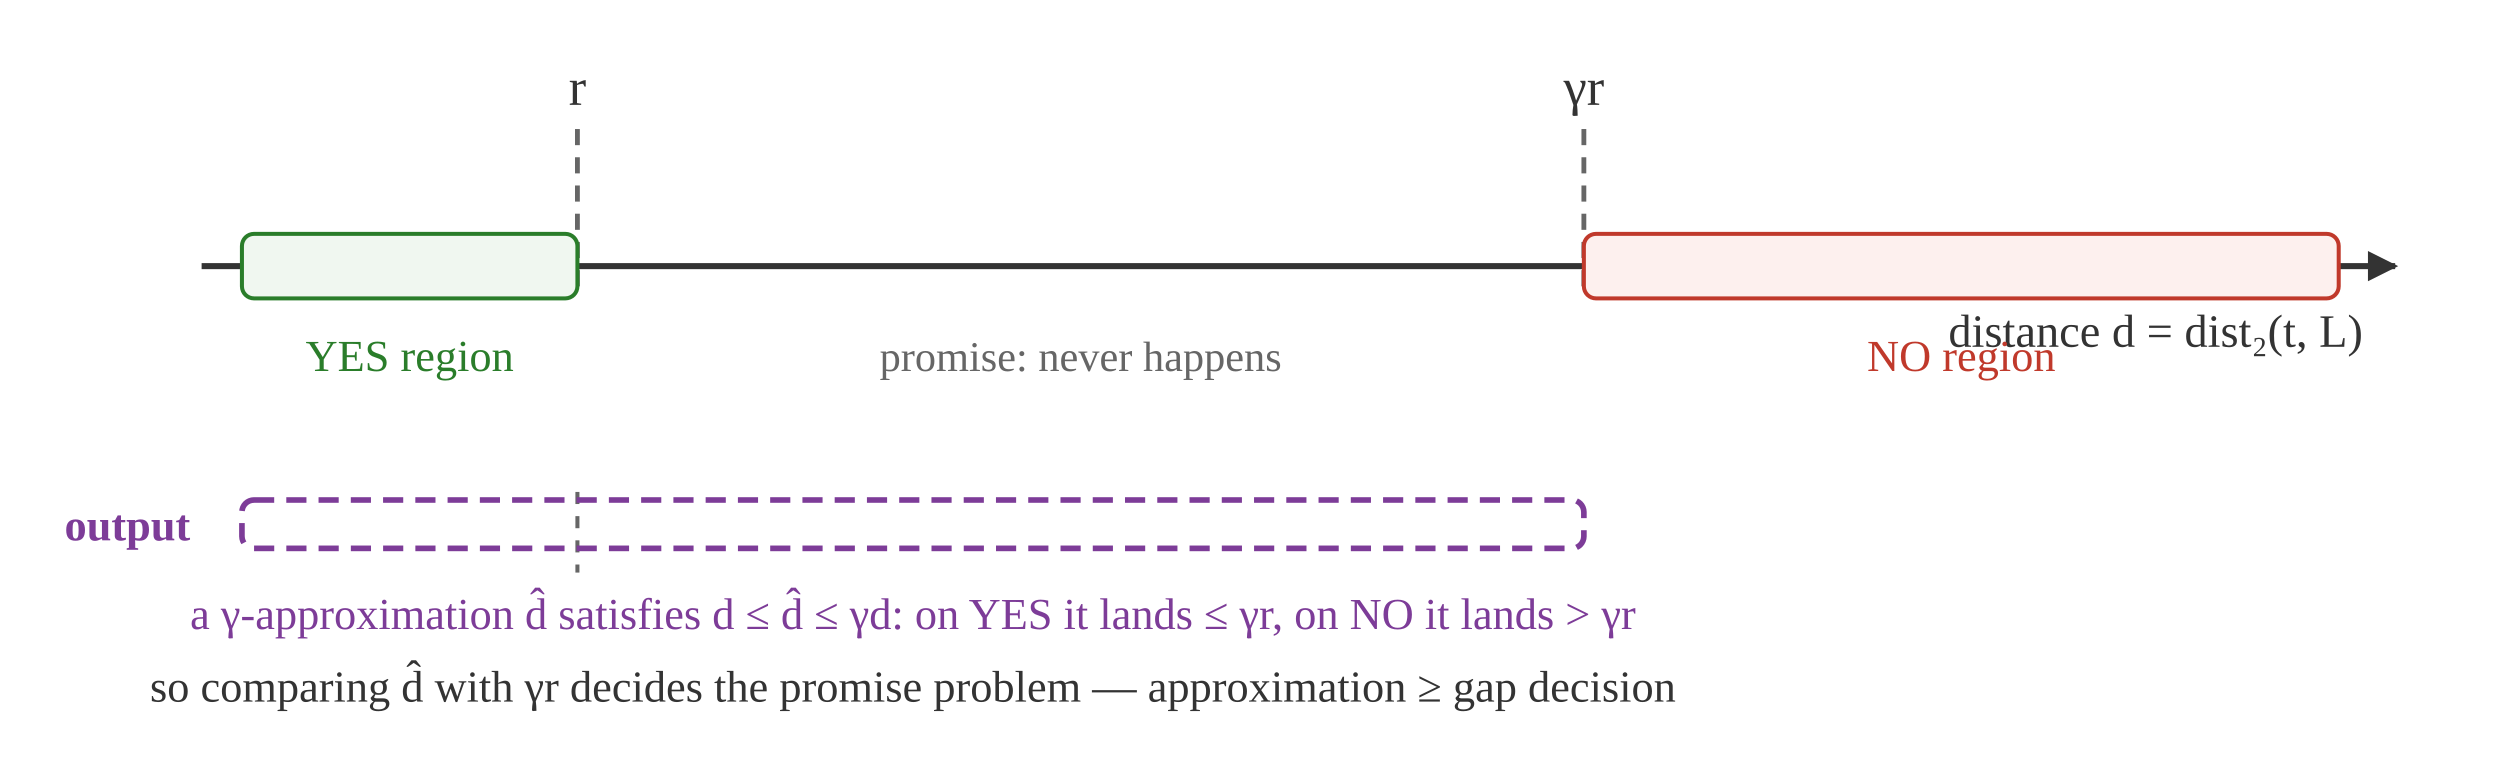
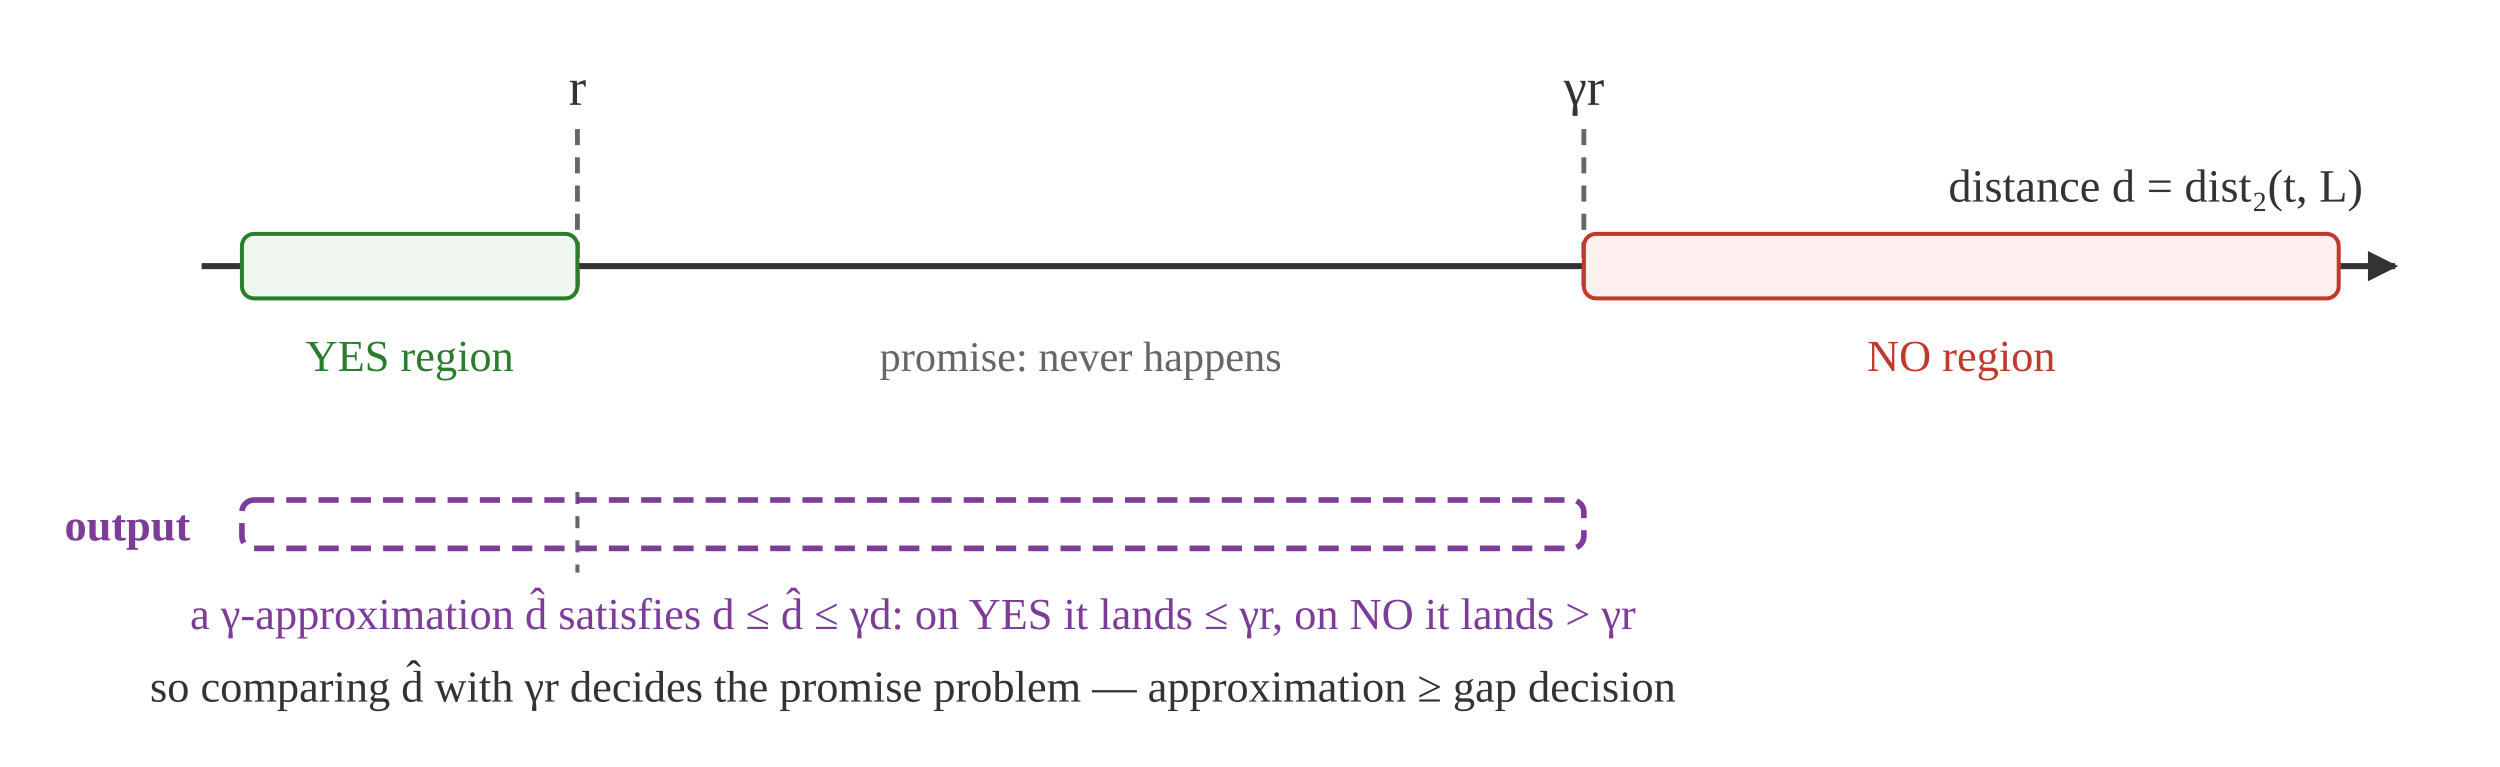
<svg class="setupfig" viewBox="0 0 620 190" width="100%" role="img" aria-label="Why gap hardness means approximation hardness">
  <defs>
    <marker id="c7amp_arr" viewBox="0 0 10 10" refX="9" refY="5" markerWidth="7.0" markerHeight="5.0" orient="auto-start-reverse">
      <path d="M0,0 L10,5 L0,10 z" fill="#333" />
    </marker>
  </defs>
  <line x1="50" y1="66" x2="594" y2="66" stroke="#333" stroke-width="1.5" marker-end="url(#c7amp_arr)" />
-   <text x="586" y="86" font-size="11.5" text-anchor="end" fill="#333">distance d = dist₂(t, L)</text>
+   <text x="586" y="50" font-size="11.5" text-anchor="end" fill="#333">distance d = dist₂(t, L)</text>
  <line x1="143.2" y1="32" x2="143.2" y2="72" stroke="#666" stroke-width="1.2" stroke-dasharray="4 3" />
  <text x="143.2" y="26" font-size="13" text-anchor="middle" fill="#333" class="v">r</text>
  <line x1="392.8" y1="32" x2="392.8" y2="72" stroke="#666" stroke-width="1.2" stroke-dasharray="4 3" />
  <text x="392.8" y="26" font-size="13" text-anchor="middle" fill="#333" class="v">γr</text>
  <rect x="60" y="58" width="83.2" height="16" rx="3" fill="#f0f7f0" stroke="#2a7d2a" stroke-width="1.0" />
  <rect x="392.8" y="58" width="187.2" height="16" rx="3" fill="#fdf0ee" stroke="#c0392b" stroke-width="1.0" />
  <text x="101.6" y="92" font-size="11" text-anchor="middle" fill="#2a7d2a">YES region</text>
  <text x="486.4" y="92" font-size="11" text-anchor="middle" fill="#c0392b">NO region</text>
  <text x="268" y="92" font-size="10.5" text-anchor="middle" fill="#666">promise: never happens</text>
  <text x="16" y="134" font-size="11" text-anchor="start" fill="#7d3c98" font-weight="bold">output</text>
  <line x1="143.2" y1="122" x2="143.2" y2="142" stroke="#666" stroke-width="1" stroke-dasharray="3 3" />
  <rect x="60" y="124" width="332.8" height="12" rx="3" fill="none" stroke="#7d3c98" stroke-width="1.4" stroke-dasharray="5 3" />
  <text x="226.4" y="156" font-size="11" text-anchor="middle" fill="#7d3c98">a γ-approximation d̂ satisfies d ≤ d̂ ≤ γd: on YES it lands ≤ γr, on NO it lands &gt; γr</text>
  <text x="226.4" y="174" font-size="11" text-anchor="middle" fill="#333">so comparing d̂ with γr decides the promise problem — approximation ≥ gap decision</text>
</svg>
